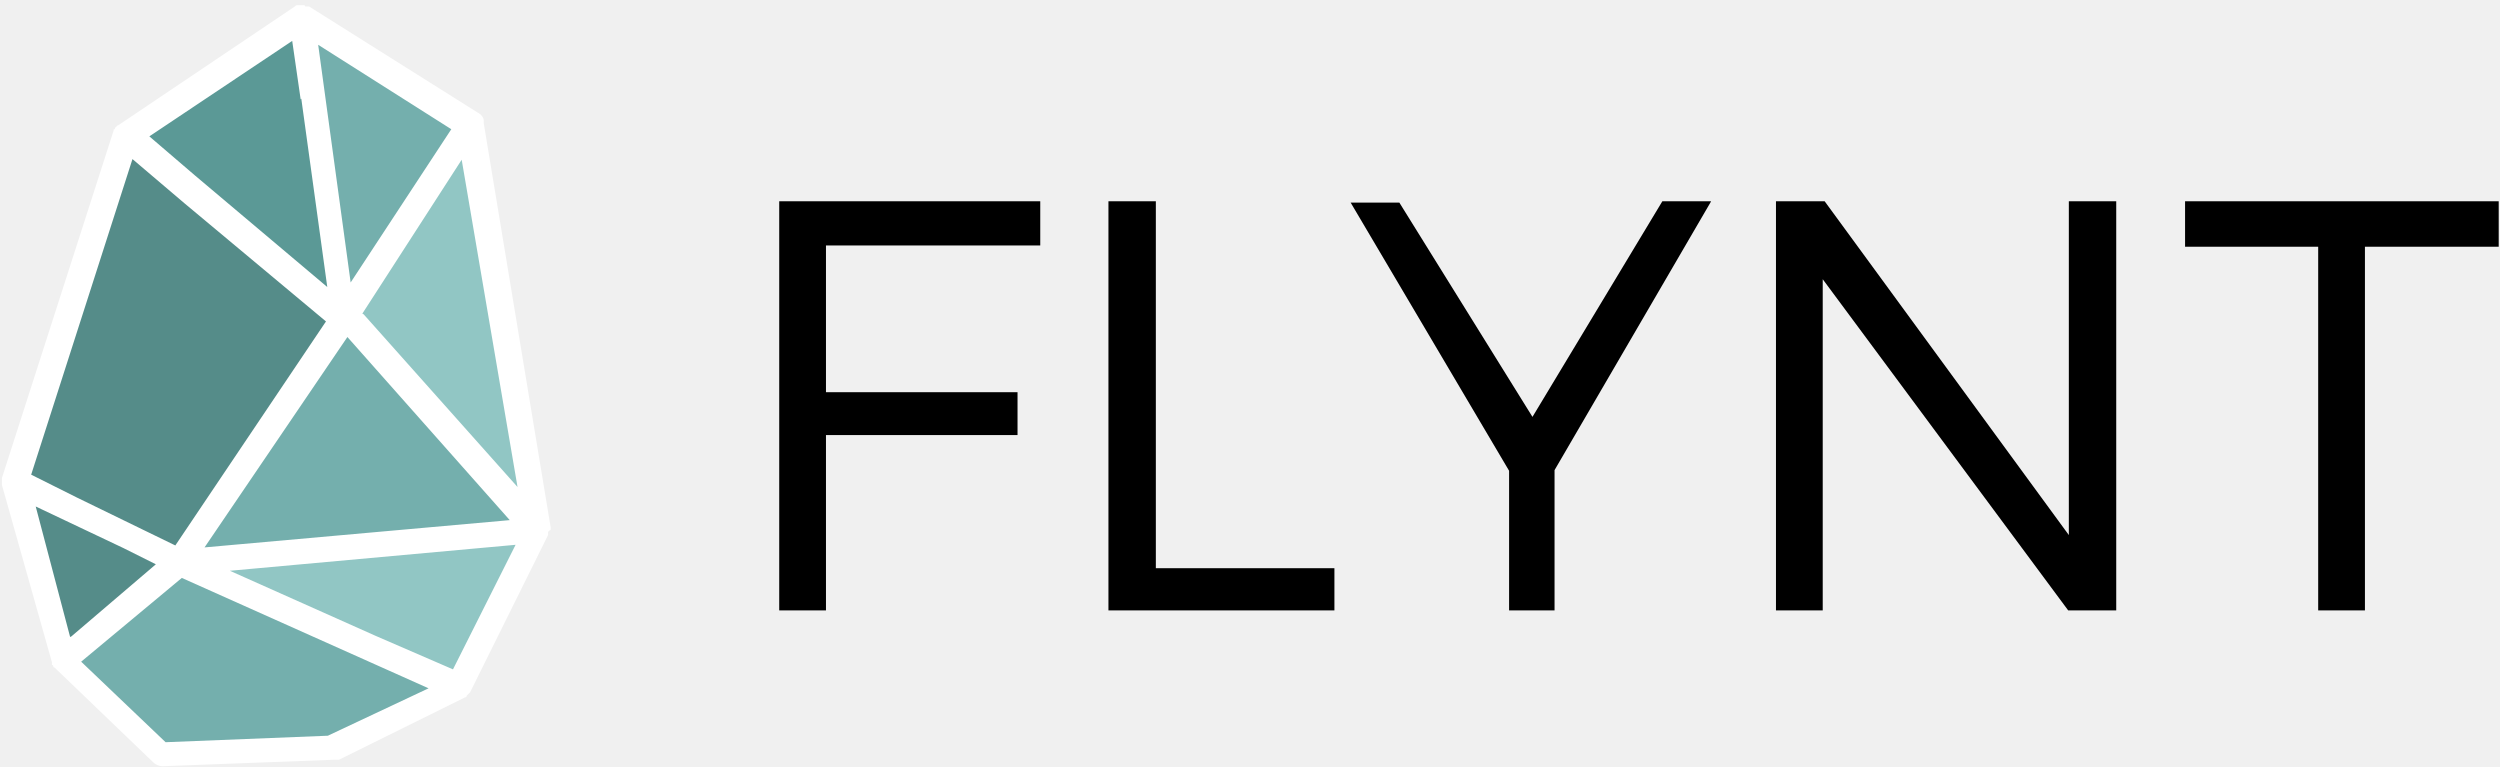
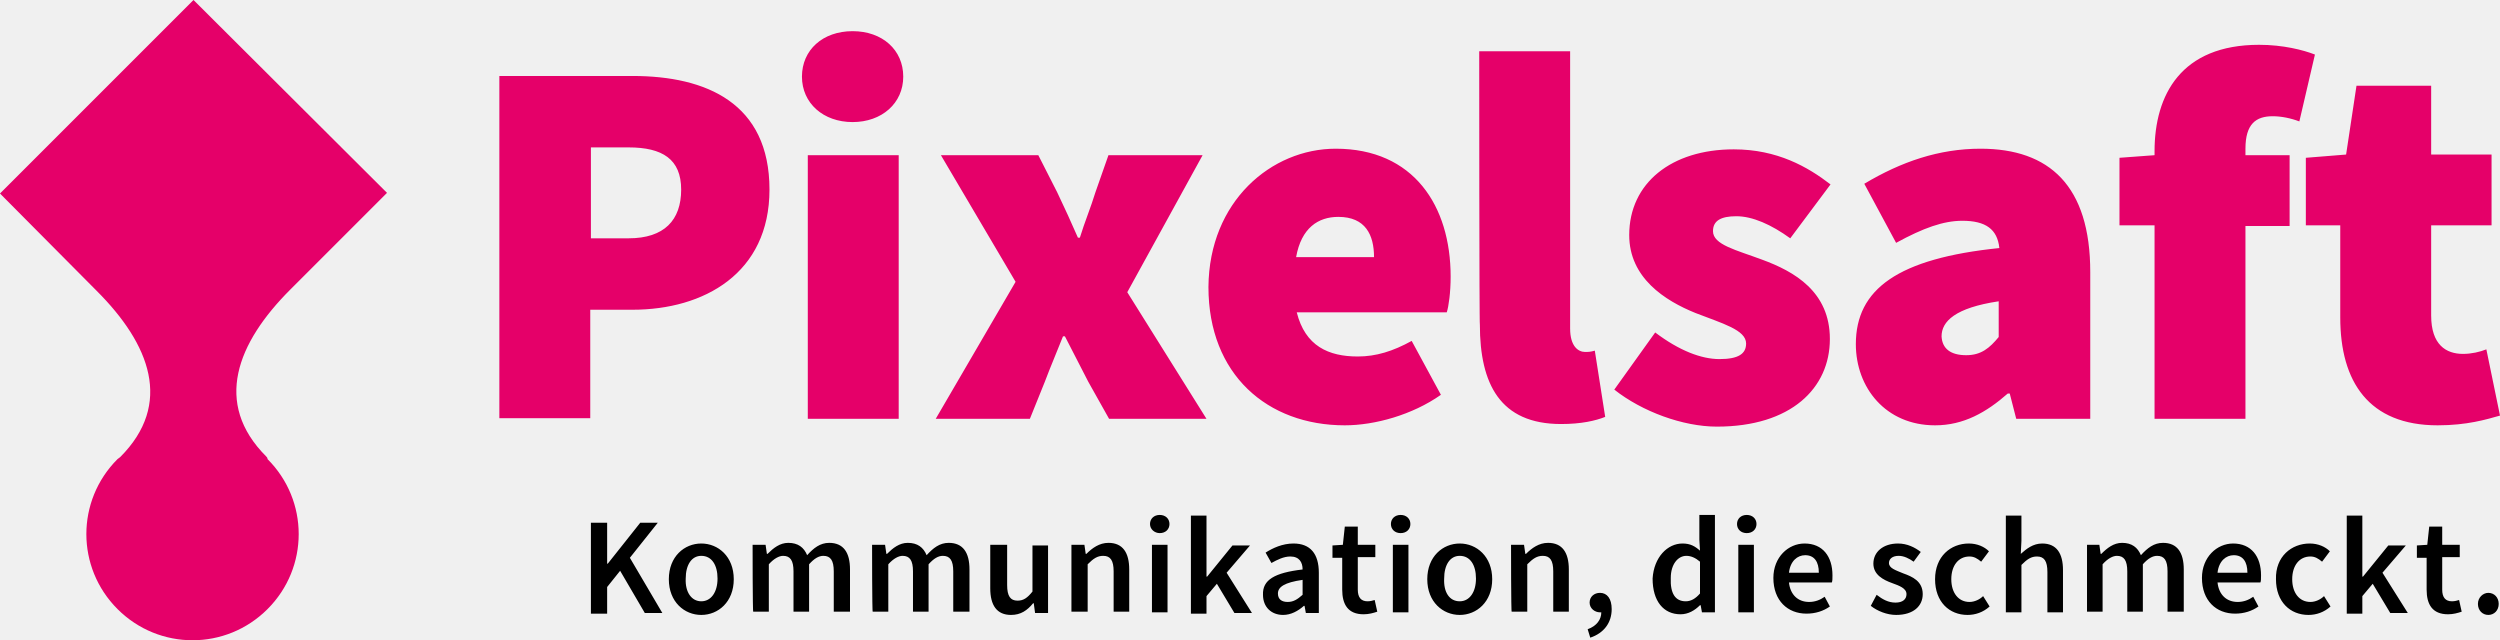
- <svg xmlns="http://www.w3.org/2000/svg" viewBox="0 0 385 118" preserveAspectRatio="xMinYMid">
-   <g fill="none" fill-rule="evenodd">
-     <g fill-rule="nonzero">
-       <path fill="#5B9996" d="M53 49L19.3 21 46.6 2.7" />
-       <path fill="#558C89" d="M53 49L27.5 86.6 2.3 74.2l17-53.3" />
-       <path fill="#91C6C4" d="M82.8 81.6l-55.2 5 43 19" />
-       <path fill="#74AFAD" d="M82.8 81.6l-55.2 5 25.8-38" />
-       <path fill="#91C6C4" d="M82.8 81.6l-29.4-33 19-29.5" />
-       <path fill="#74AFAD" d="M70.7 105.7L51.2 115 25 116 9.8 101.7l17.8-15" />
-       <path fill="#558C89" d="M9.8 101.6L2.3 74.2l25.3 12.4" />
-       <path fill="#74AFAD" d="M53 49L46.5 2.8l26 16.2" />
-       <path fill="#FFF" d="M84.8 81.6v-.4L74.5 19v-.4c0-.5-.4-1-1-1.3L47.6 1H47s0-.2-.2-.2h-1s-.3 0-.4.2L18.2 19.3c-.2 0-.2.2-.3.2l-.2.2v.2c-.2 0-.2 0-.2.2L.3 73.6v1.1L8 102v.4s.2 0 .2.2c0 0 0 .2.2.2l15.2 14.6c.4.4 1 .6 1.4.6l26.4-1h.8l19.4-9.6c.2 0 .3-.2.3-.3l.3-.3.2-.2 12-24.2v-.4c0-.2.2-.2.2-.3zm-15 21.5l-12-5.2-22.4-10 44-4-9.7 19.3zm-59-5L5.5 78 19 84.4l5 2.5-.7.6L11 98zm9.6-73.6l8 6.8 21.8 18.2L27 84l-15.2-7.4-7-3.5 15.6-48.6zm26-9.3l4 29L30 27l-7-6L45 6.3l1.3 9zM31.5 84.3l22-32.4 25 28.2-47 4.2zm24.3-36l15.3-23.7L79.7 75 56 48.4zM54 43.5l-5-36.6 20.5 13-15.5 23.6zm-3.5 69.8l-25 1-13-12.4L28 89l38 17-15.3 7.2z" />
-     </g>
-     <path fill="#000" d="M120 31v63h7.2V67h29.5v-6.6h-29.5V37.8h33V31H120zm50.7 0v63h34.8v-6.5H178V31h-7.3zm92.8 0H256l-20 33.2-20.5-33H208l24.4 41.3V94h7V72.4l24-41.2zm10 0v63h7.2V43l37.8 51h7.4V31h-7.3v51.4L281 31h-7.5zm63 0V38H357V94h7.2V38h20.6V31h-48.3z" />
+ <svg xmlns="http://www.w3.org/2000/svg" version="1.1" id="Ebene_1" x="0" y="0" viewBox="0 0 385 98.5" xml:space="preserve">
+   <style>.st0{fill:#e50069}</style>
+   <path class="st0" d="M76.9 11.7h20.5c11.4 0 21.1 4.2 21.1 17.5 0 12.9-10.1 18.5-21.1 18.5h-6.5v16.7h-14V11.7zm19.9 25c5.5 0 8.1-2.8 8.1-7.5s-2.9-6.5-8.1-6.5H91v14h5.8zM123.5 11.8c0-4.1 3.2-7 7.8-7s7.8 2.9 7.8 7-3.3 7-7.8 7-7.8-2.9-7.8-7zm.9 12.1h14v40.6h-14V23.9zM156.4 43.4l-11.5-19.5h15l2.9 5.7c1.1 2.3 2.2 4.7 3.2 7h.3c.7-2.3 1.7-4.7 2.4-7l2-5.7h14.5L173.6 45l12.2 19.5h-15l-3.2-5.7c-1.2-2.3-2.4-4.7-3.6-7h-.3c-.9 2.3-1.9 4.6-2.8 7l-2.3 5.7h-14.5l12.3-21.1zM205.7 22.9c12 0 17.7 8.8 17.7 19.7 0 2.4-.3 4.6-.6 5.5h-23.1c1.3 5.2 4.9 6.8 9.4 6.8 2.8 0 5.4-.8 8.3-2.4l4.5 8.3c-4.4 3.1-10.2 4.7-14.8 4.7-11.9 0-21-7.8-21-21.3.1-13.2 9.7-21.3 19.6-21.3zm5.9 16.7c0-3.4-1.3-6.2-5.5-6.2-3.1 0-5.7 1.7-6.5 6.2h12zM227.8 7.9h14v42.7c0 2.8 1.3 3.6 2.3 3.6.5 0 .8 0 1.5-.2l1.6 10.2c-1.5.6-3.7 1.1-6.8 1.1-9.4 0-12.5-6.2-12.5-15.3-.1.2-.1-42.1-.1-42.1zM254.9 51.2c3.7 2.8 7.1 4.1 9.9 4.1 2.9 0 4.1-.8 4.1-2.4 0-2.1-3.7-3.1-7.8-4.7-4.7-1.9-10.2-5.4-10.2-12 0-8 6.5-13.2 16.1-13.2 6.7 0 11.4 2.7 14.9 5.4l-6.2 8.3c-2.9-2.1-5.8-3.4-8.3-3.4-2.4 0-3.6.7-3.6 2.3 0 2.1 3.6 2.9 7.6 4.4 4.9 1.8 10.4 4.9 10.4 12.2 0 7.6-6 13.5-17.4 13.5-5.2 0-11.5-2.3-15.8-5.7l6.3-8.8zM307.9 38.2c-.3-2.9-2.1-4.2-5.7-4.2-2.9 0-6 1.1-10.2 3.4l-4.9-9.1c5.7-3.4 11.5-5.4 17.9-5.4 10.6 0 16.9 5.7 16.9 19v22.6h-11.4l-1-3.9h-.3c-3.3 2.9-6.8 4.9-11.2 4.9-7.6 0-12.2-5.8-12.2-12.5 0-8.5 6.5-13.2 22.1-14.8zm-5.1 16.5c2.3 0 3.6-1.1 5-2.8v-5.5c-6.7 1-8.8 3.1-8.8 5.4.1 1.9 1.4 2.9 3.8 2.9zM354.1 18.7c-1.3-.5-2.8-.8-4.1-.8-2.6 0-4.2 1.2-4.2 5v1h6.8v10.9h-6.8v29.7h-14V34.7h-5.4V24.3l5.4-.4v-.6c0-8.7 4.1-16.4 16.1-16.4 3.7 0 6.8.8 8.6 1.5l-2.4 10.3zM360.5 34.7h-5.4V24.3l6.2-.5 1.6-10.6h11.5v10.6h9.3v10.9h-9.3v13.9c0 4.5 2.3 5.9 4.9 5.9 1.3 0 2.6-.3 3.6-.7L385 64c-2.1.6-5.1 1.5-9.6 1.5-10.6 0-15-6.7-15-16.6V34.7zM41 70.3c-8.2-8.2-4.5-17.5 3.7-25.7l14.9-14.9L29.8 0 0 29.8l14.9 15c8.2 8.2 11.8 17.4 3.6 25.6-.1.1-.3.2-.4.3-6.4 6.4-6.4 16.7 0 23.1 6.4 6.4 16.7 6.4 23.1 0 6.4-6.4 6.4-16.7 0-23.1 0-.2-.1-.3-.2-.4" />
+   <g>
+     <path d="M91 80.5h2.5v6.3h.1l5-6.3h2.7L97 85.9l5 8.5h-2.7l-3.8-6.5-2 2.5v4.1H91v-14zM108 83.7c2.6 0 5 2 5 5.5s-2.4 5.5-5 5.5-5-2-5-5.5 2.4-5.5 5-5.5zm0 8.9c1.5 0 2.5-1.4 2.5-3.5s-.9-3.5-2.5-3.5c-1.5 0-2.4 1.4-2.4 3.5-.1 2.1.9 3.5 2.4 3.5zM115.9 83.9h2l.2 1.4h.1c.9-.9 1.9-1.7 3.2-1.7 1.5 0 2.4.7 2.9 1.9 1-1.1 2-1.9 3.4-1.9 2.2 0 3.2 1.5 3.2 4.1v6.5h-2.5V88c0-1.7-.5-2.4-1.6-2.4-.7 0-1.4.4-2.2 1.3v7.3h-2.4V88c0-1.7-.5-2.4-1.6-2.4-.6 0-1.4.4-2.2 1.3v7.3H116c-.1.2-.1-10.3-.1-10.3zM134.3 83.9h2l.2 1.4h.1c.9-.9 1.9-1.7 3.2-1.7 1.5 0 2.4.7 2.9 1.9 1-1.1 2-1.9 3.4-1.9 2.2 0 3.2 1.5 3.2 4.1v6.5h-2.5V88c0-1.7-.5-2.4-1.6-2.4-.7 0-1.4.4-2.2 1.3v7.3h-2.4V88c0-1.7-.5-2.4-1.6-2.4-.6 0-1.4.4-2.2 1.3v7.3h-2.4c-.1.2-.1-10.3-.1-10.3zM152.7 83.9h2.4v6.2c0 1.7.5 2.4 1.6 2.4.9 0 1.5-.4 2.3-1.4V84h2.4v10.4h-2l-.2-1.5h-.1c-.9 1.1-1.9 1.8-3.4 1.8-2.2 0-3.2-1.5-3.2-4.1v-6.7zM165 83.9h2l.2 1.4h.1c.9-.9 2-1.7 3.4-1.7 2.2 0 3.2 1.5 3.2 4.1v6.5h-2.4V88c0-1.7-.5-2.4-1.6-2.4-.9 0-1.5.4-2.4 1.3v7.3H165V83.9zM177.1 80.7c0-.8.6-1.4 1.5-1.4s1.5.6 1.5 1.4c0 .8-.6 1.4-1.5 1.4-.8 0-1.5-.6-1.5-1.4zm.3 3.2h2.4v10.4h-2.4V83.9zM183.4 79.4h2.4v9.4h.1l3.9-4.8h2.7l-3.6 4.2 3.9 6.2h-2.7l-2.7-4.5-1.6 1.9v2.7h-2.4V79.4zM200.6 87.7c0-1.1-.5-2-1.9-2-1 0-2 .5-2.9 1l-.9-1.6c1.1-.7 2.6-1.4 4.3-1.4 2.6 0 3.9 1.6 3.9 4.5v6.2h-2l-.2-1.1h-.1c-.9.8-2 1.4-3.2 1.4-1.8 0-3.1-1.2-3.1-3.1-.1-2.3 1.8-3.4 6.1-3.9zm-2.3 5c.9 0 1.5-.4 2.3-1.1v-2.3c-2.8.4-3.8 1.1-3.8 2.1 0 .9.6 1.3 1.5 1.3zM206.7 85.9h-1.5V84l1.6-.1.3-2.8h2v2.8h2.7v1.9h-2.7v5c0 1.2.5 1.8 1.5 1.8.4 0 .8-.1 1.1-.2l.4 1.8c-.6.2-1.3.4-2.1.4-2.4 0-3.3-1.5-3.3-3.8v-4.9zM214.2 80.7c0-.8.6-1.4 1.5-1.4s1.5.6 1.5 1.4c0 .8-.6 1.4-1.5 1.4s-1.5-.6-1.5-1.4zm.3 3.2h2.4v10.4h-2.4V83.9zM224.8 83.7c2.6 0 5 2 5 5.5s-2.4 5.5-5 5.5-5-2-5-5.5 2.4-5.5 5-5.5zm0 8.9c1.5 0 2.5-1.4 2.5-3.5s-.9-3.5-2.5-3.5c-1.5 0-2.4 1.4-2.4 3.5-.1 2.1.8 3.5 2.4 3.5zM232.7 83.9h2l.2 1.4h.1c.9-.9 2-1.7 3.4-1.7 2.2 0 3.2 1.5 3.2 4.1v6.5h-2.4V88c0-1.7-.5-2.4-1.6-2.4-.9 0-1.5.4-2.4 1.3v7.3h-2.4c-.1.2-.1-10.3-.1-10.3zM244.5 96.9c1.4-.5 2.1-1.5 2.1-2.6h-.2c-.8 0-1.6-.6-1.6-1.5s.7-1.5 1.6-1.5c1.1 0 1.8.9 1.8 2.5 0 2.1-1.2 3.7-3.3 4.4l-.4-1.3zM259.1 83.7c1.2 0 1.9.4 2.7 1.1l-.1-1.7v-3.8h2.4v15h-2l-.2-1.1h-.1c-.8.8-1.8 1.4-3 1.4-2.6 0-4.3-2-4.3-5.5.2-3.3 2.3-5.4 4.6-5.4zm.5 8.9c.8 0 1.5-.4 2.2-1.2v-4.9c-.7-.6-1.4-.9-2.1-.9-1.3 0-2.4 1.3-2.4 3.4-.1 2.4.7 3.6 2.3 3.6zM267.5 80.7c0-.8.6-1.4 1.5-1.4s1.5.6 1.5 1.4c0 .8-.6 1.4-1.5 1.4s-1.5-.6-1.5-1.4zm.2 3.2h2.4v10.4h-2.4V83.9zM277.9 83.7c2.8 0 4.3 2 4.3 4.9 0 .5 0 .9-.1 1.1h-6.6c.2 1.9 1.4 3 3.1 3 .9 0 1.7-.3 2.4-.8l.8 1.5c-1 .7-2.2 1.1-3.6 1.1-2.9 0-5.1-2-5.1-5.5 0-3.2 2.3-5.3 4.8-5.3zm2.2 4.5c0-1.7-.7-2.7-2.1-2.7-1.2 0-2.3.9-2.5 2.7h4.6zM289 91.6c.9.7 1.8 1.2 2.9 1.2 1.1 0 1.7-.5 1.7-1.3 0-.9-1.1-1.3-2.2-1.7-1.4-.5-2.9-1.3-2.9-3 0-1.8 1.5-3.1 3.8-3.1 1.4 0 2.6.6 3.5 1.3l-1.1 1.5c-.7-.5-1.5-.9-2.3-.9-1 0-1.5.5-1.5 1.1 0 .8 1 1.1 2.2 1.6 1.4.5 3 1.2 3 3.2 0 1.8-1.4 3.2-4.1 3.2-1.4 0-2.9-.6-3.9-1.4l.9-1.7zM303.2 83.7c1.3 0 2.4.5 3.1 1.2l-1.2 1.6c-.6-.5-1.1-.8-1.8-.8-1.7 0-2.8 1.4-2.8 3.5s1.1 3.5 2.8 3.5c.8 0 1.6-.4 2.1-.9l1 1.6c-1 .9-2.2 1.3-3.4 1.3-2.8 0-5-2-5-5.5s2.4-5.5 5.2-5.5zM308.9 79.4h2.4v3.9l-.1 2c.9-.8 1.9-1.6 3.3-1.6 2.2 0 3.2 1.5 3.2 4.1v6.5h-2.4v-6.2c0-1.7-.5-2.4-1.6-2.4-.9 0-1.5.4-2.4 1.3v7.3h-2.4V79.4zM321.3 83.9h2l.2 1.4h.1c.9-.9 1.9-1.7 3.2-1.7 1.5 0 2.4.7 2.9 1.9 1-1.1 2-1.9 3.4-1.9 2.2 0 3.2 1.5 3.2 4.1v6.5h-2.5V88c0-1.7-.5-2.4-1.6-2.4-.7 0-1.4.4-2.2 1.3v7.3h-2.4V88c0-1.7-.5-2.4-1.6-2.4-.6 0-1.4.4-2.2 1.3v7.3h-2.4V83.9zM343.9 83.7c2.8 0 4.3 2 4.3 4.9 0 .5 0 .9-.1 1.1h-6.6c.2 1.9 1.4 3 3.1 3 .9 0 1.7-.3 2.4-.8l.8 1.5c-1 .7-2.2 1.1-3.6 1.1-2.9 0-5.1-2-5.1-5.5 0-3.2 2.3-5.3 4.8-5.3zm2.2 4.5c0-1.7-.7-2.7-2.1-2.7-1.2 0-2.3.9-2.5 2.7h4.6zM355.7 83.7c1.3 0 2.4.5 3.1 1.2l-1.2 1.6c-.6-.5-1.1-.8-1.8-.8-1.7 0-2.8 1.4-2.8 3.5s1.1 3.5 2.8 3.5c.8 0 1.6-.4 2.1-.9l1 1.6c-1 .9-2.2 1.3-3.4 1.3-2.8 0-5-2-5-5.5-.1-3.5 2.4-5.5 5.2-5.5zM361.4 79.4h2.4v9.4h.1l3.9-4.8h2.7l-3.6 4.2 3.9 6.2h-2.7l-2.7-4.5-1.6 1.9v2.7h-2.4V79.4zM373.7 85.9h-1.5V84l1.6-.1.3-2.8h2v2.8h2.7v1.9h-2.7v5c0 1.2.5 1.8 1.5 1.8.4 0 .8-.1 1.1-.2l.4 1.8c-.6.2-1.3.4-2.1.4-2.4 0-3.3-1.5-3.3-3.8v-4.9zM383.2 91.3c.9 0 1.6.7 1.6 1.7s-.7 1.7-1.6 1.7c-.9 0-1.6-.7-1.6-1.7s.8-1.7 1.6-1.7z" />
  </g>
</svg>
